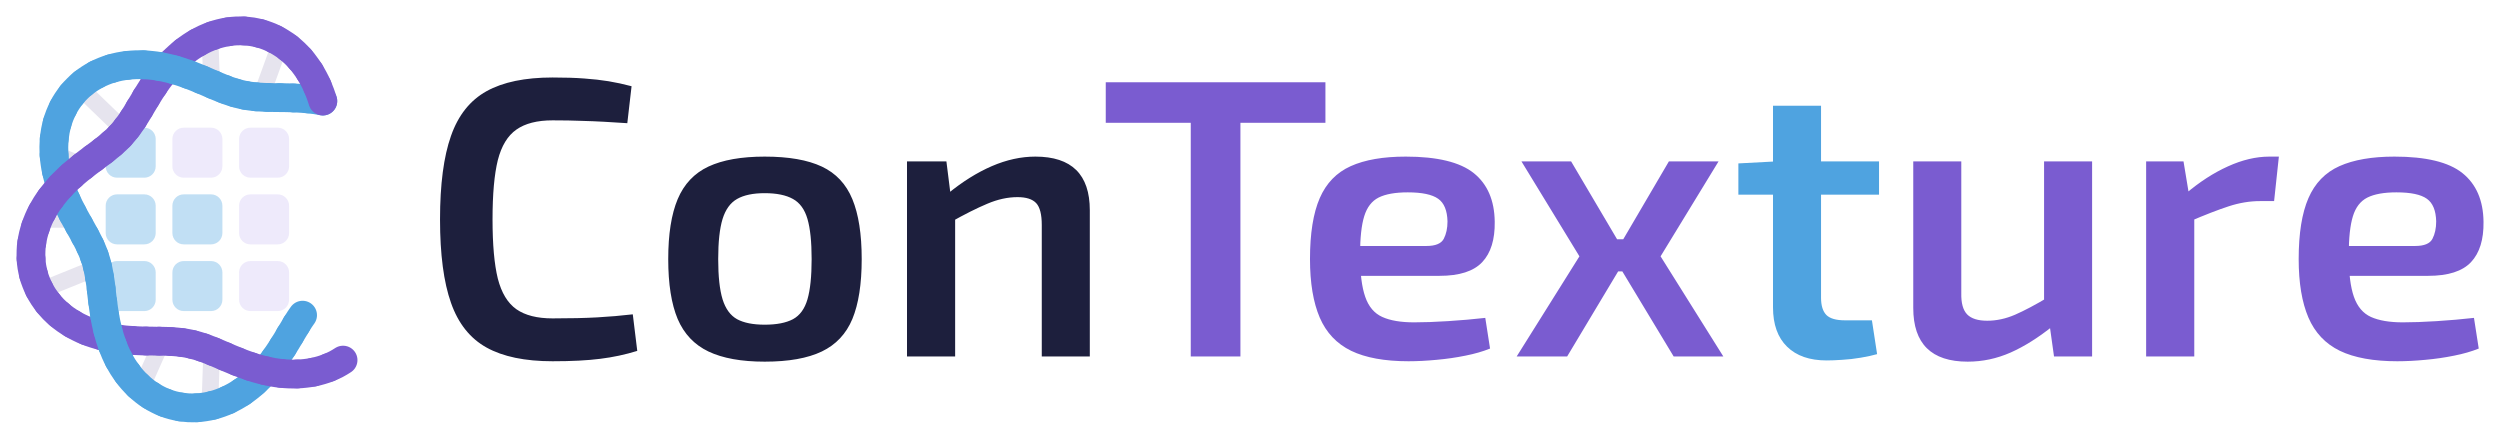
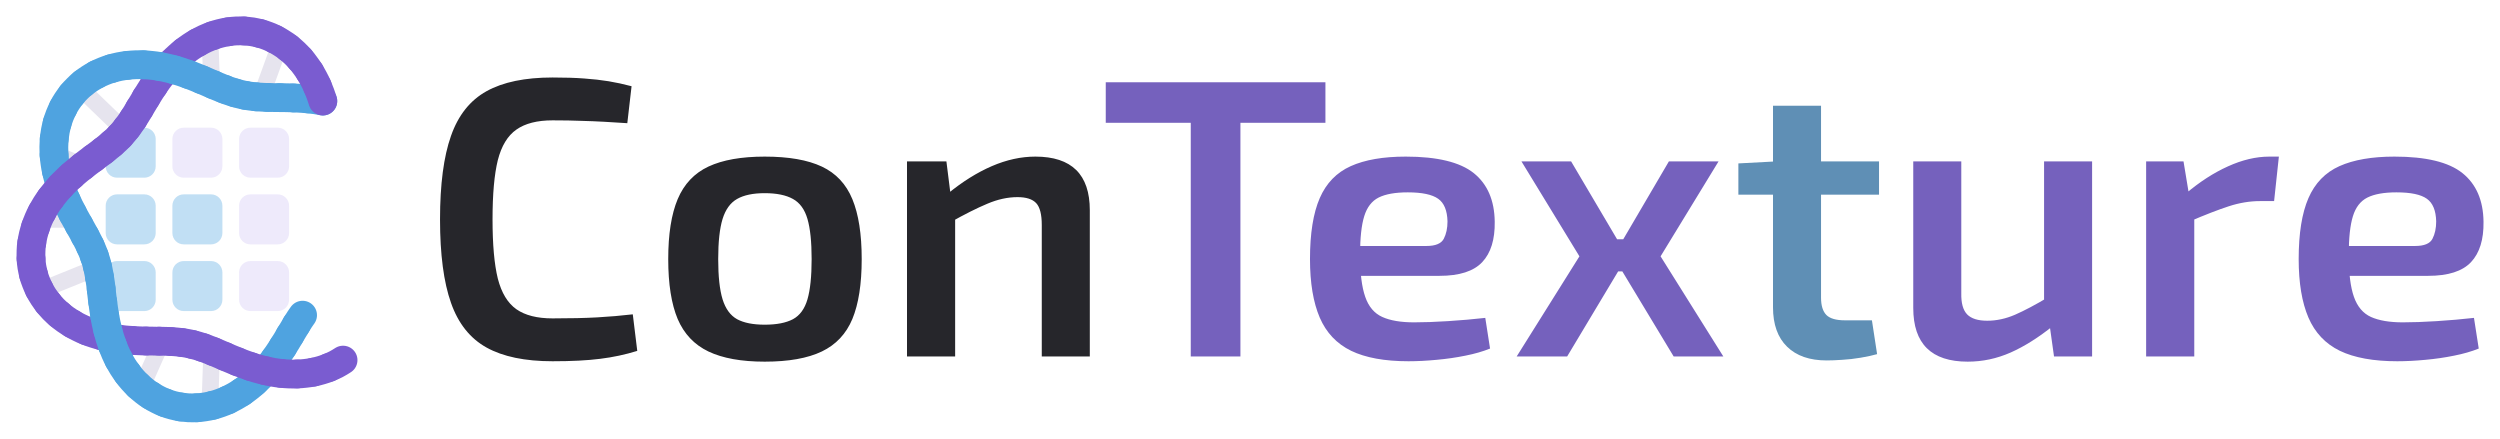
<svg xmlns="http://www.w3.org/2000/svg" width="615.4" height="108.0" viewBox="0 0 615.4 108.0" role="img" aria-label="ConTexture">
  <g transform="translate(-6.448 -5.701) scale(1.86567)">
    <rect x="17.40" y="19.90" width="6.6" height="6.6" rx="1.5" fill="#4fa3e0" fill-opacity="0.35" />
    <rect x="26.20" y="19.90" width="6.6" height="6.6" rx="1.5" fill="#cfc3f2" fill-opacity="0.35" />
    <rect x="35.00" y="19.90" width="6.6" height="6.6" rx="1.5" fill="#cfc3f2" fill-opacity="0.35" />
    <rect x="17.40" y="28.70" width="6.6" height="6.6" rx="1.5" fill="#4fa3e0" fill-opacity="0.35" />
    <rect x="26.20" y="28.70" width="6.6" height="6.6" rx="1.5" fill="#4fa3e0" fill-opacity="0.35" />
    <rect x="35.00" y="28.70" width="6.6" height="6.6" rx="1.5" fill="#cfc3f2" fill-opacity="0.35" />
    <rect x="17.40" y="37.50" width="6.6" height="6.6" rx="1.5" fill="#4fa3e0" fill-opacity="0.35" />
    <rect x="26.20" y="37.50" width="6.6" height="6.6" rx="1.5" fill="#4fa3e0" fill-opacity="0.35" />
    <rect x="35.00" y="37.50" width="6.6" height="6.6" rx="1.5" fill="#cfc3f2" fill-opacity="0.35" />
    <line x1="40.49" y1="8.66" x2="37.87" y2="15.87" stroke="#e6e4ee" stroke-width="2.2" stroke-linecap="round" />
    <line x1="31.16" y1="7.89" x2="31.38" y2="14.13" stroke="#e6e4ee" stroke-width="2.2" stroke-linecap="round" />
    <line x1="19.90" y1="20.31" x2="13.89" y2="14.51" stroke="#e6e4ee" stroke-width="2.2" stroke-linecap="round" />
    <line x1="14.48" y1="24.92" x2="10.58" y2="23.35" stroke="#e6e4ee" stroke-width="2.2" stroke-linecap="round" />
    <line x1="8.53" y1="32.00" x2="13.47" y2="32.00" stroke="#e6e4ee" stroke-width="2.2" stroke-linecap="round" />
    <line x1="8.72" y1="41.41" x2="16.34" y2="38.33" stroke="#e6e4ee" stroke-width="2.2" stroke-linecap="round" />
    <line x1="24.84" y1="48.08" x2="22.08" y2="54.29" stroke="#e6e4ee" stroke-width="2.2" stroke-linecap="round" />
    <line x1="31.39" y1="49.35" x2="31.14" y2="56.62" stroke="#e6e4ee" stroke-width="2.2" stroke-linecap="round" />
    <path d="M 37.75 7.47 L 37.24 7.35 L 36.72 7.25 L 36.20 7.19 L 35.67 7.14" fill="none" stroke="#7a5cd0" stroke-width="3.8" stroke-linecap="round" />
    <path d="M 35.67 7.14 L 35.14 7.13 L 34.61 7.14 L 34.08 7.18 L 33.56 7.25" fill="none" stroke="#7a5cd0" stroke-width="3.8" stroke-linecap="round" />
    <path d="M 33.56 7.25 L 33.03 7.34 L 32.51 7.46 L 32.00 7.60 L 31.49 7.77" fill="none" stroke="#7a5cd0" stroke-width="3.8" stroke-linecap="round" />
    <path d="M 31.49 7.77 L 30.99 7.96 L 30.50 8.17 L 30.02 8.41 L 29.55 8.66" fill="none" stroke="#7a5cd0" stroke-width="3.8" stroke-linecap="round" />
    <path d="M 29.55 8.66 L 29.09 8.93 L 28.64 9.22 L 28.20 9.53 L 27.78 9.85" fill="none" stroke="#7a5cd0" stroke-width="3.8" stroke-linecap="round" />
    <path d="M 27.78 9.85 L 27.36 10.19 L 26.97 10.54 L 26.58 10.90 L 26.21 11.27" fill="none" stroke="#7a5cd0" stroke-width="3.8" stroke-linecap="round" />
    <path d="M 26.21 11.27 L 25.85 11.64 L 25.51 12.03 L 25.18 12.42 L 24.86 12.81" fill="none" stroke="#7a5cd0" stroke-width="3.8" stroke-linecap="round" />
    <path d="M 24.86 12.81 L 24.56 13.21 L 24.27 13.60 L 23.99 14.00 L 23.72 14.40" fill="none" stroke="#7a5cd0" stroke-width="3.8" stroke-linecap="round" />
    <path d="M 23.72 14.40 L 23.46 14.79 L 23.21 15.18 L 22.97 15.57 L 22.73 15.95" fill="none" stroke="#7a5cd0" stroke-width="3.8" stroke-linecap="round" />
    <path d="M 22.73 15.95 L 22.51 16.33 L 22.29 16.70 L 22.07 17.06 L 21.86 17.41" fill="none" stroke="#7a5cd0" stroke-width="3.8" stroke-linecap="round" />
    <path d="M 21.86 17.41 L 21.65 17.76 L 21.45 18.10 L 21.24 18.43 L 21.04 18.75" fill="none" stroke="#7a5cd0" stroke-width="3.8" stroke-linecap="round" />
    <path d="M 21.04 18.75 L 20.83 19.06 L 20.62 19.36 L 20.41 19.66 L 20.19 19.94" fill="none" stroke="#7a5cd0" stroke-width="3.8" stroke-linecap="round" />
    <path d="M 20.19 19.94 L 19.97 20.22 L 19.75 20.49 L 19.52 20.76 L 19.28 21.02" fill="none" stroke="#7a5cd0" stroke-width="3.8" stroke-linecap="round" />
    <path d="M 7.88 39.28 L 8.03 39.79 L 8.21 40.28 L 8.41 40.77 L 8.64 41.25" fill="none" stroke="#7a5cd0" stroke-width="3.8" stroke-linecap="round" />
    <path d="M 8.64 41.25 L 8.89 41.71 L 9.17 42.17 L 9.47 42.60 L 9.79 43.03" fill="none" stroke="#7a5cd0" stroke-width="3.8" stroke-linecap="round" />
    <path d="M 9.79 43.03 L 10.13 43.43 L 10.49 43.83 L 10.87 44.20 L 11.27 44.55" fill="none" stroke="#7a5cd0" stroke-width="3.8" stroke-linecap="round" />
    <path d="M 11.27 44.55 L 11.68 44.89 L 12.11 45.21 L 12.56 45.51 L 13.01 45.79" fill="none" stroke="#7a5cd0" stroke-width="3.8" stroke-linecap="round" />
    <path d="M 13.01 45.79 L 13.48 46.06 L 13.96 46.30 L 14.44 46.53 L 14.93 46.73" fill="none" stroke="#7a5cd0" stroke-width="3.8" stroke-linecap="round" />
    <path d="M 14.93 46.73 L 15.43 46.92 L 15.93 47.09 L 16.43 47.24 L 16.94 47.38" fill="none" stroke="#7a5cd0" stroke-width="3.8" stroke-linecap="round" />
    <path d="M 16.94 47.38 L 17.44 47.50 L 17.95 47.61 L 18.45 47.70 L 18.95 47.78" fill="none" stroke="#7a5cd0" stroke-width="3.8" stroke-linecap="round" />
    <path d="M 18.95 47.78 L 19.44 47.84 L 19.93 47.90 L 20.42 47.94 L 20.90 47.97" fill="none" stroke="#7a5cd0" stroke-width="3.8" stroke-linecap="round" />
    <path d="M 20.90 47.97 L 21.37 48.00 L 21.83 48.02 L 22.29 48.04 L 22.73 48.05" fill="none" stroke="#7a5cd0" stroke-width="3.8" stroke-linecap="round" />
    <path d="M 22.73 48.05 L 23.17 48.06 L 23.60 48.06 L 24.02 48.07 L 24.44 48.07" fill="none" stroke="#7a5cd0" stroke-width="3.8" stroke-linecap="round" />
    <path d="M 24.44 48.07 L 24.84 48.08 L 25.24 48.09 L 25.62 48.10 L 26.00 48.12" fill="none" stroke="#7a5cd0" stroke-width="3.8" stroke-linecap="round" />
    <path d="M 26.00 48.12 L 26.38 48.14 L 26.74 48.17 L 27.11 48.21 L 27.46 48.25" fill="none" stroke="#7a5cd0" stroke-width="3.8" stroke-linecap="round" />
    <path d="M 27.46 48.25 L 27.81 48.30 L 28.16 48.36 L 28.51 48.43 L 28.85 48.51" fill="none" stroke="#7a5cd0" stroke-width="3.8" stroke-linecap="round" />
    <path d="M 46.05 16.39 L 45.55 16.30 L 45.05 16.22 L 44.56 16.16 L 44.07 16.10" fill="none" stroke="#4fa3e0" stroke-width="3.8" stroke-linecap="round" />
    <path d="M 44.07 16.10 L 43.58 16.06 L 43.10 16.03 L 42.63 16.00 L 42.17 15.98" fill="none" stroke="#4fa3e0" stroke-width="3.8" stroke-linecap="round" />
    <path d="M 42.17 15.98 L 41.71 15.96 L 41.27 15.95 L 40.83 15.94 L 40.40 15.94" fill="none" stroke="#4fa3e0" stroke-width="3.8" stroke-linecap="round" />
    <path d="M 40.40 15.94 L 39.98 15.93 L 39.56 15.93 L 39.16 15.92 L 38.76 15.91" fill="none" stroke="#4fa3e0" stroke-width="3.8" stroke-linecap="round" />
    <path d="M 38.76 15.91 L 38.38 15.90 L 38.00 15.88 L 37.62 15.86 L 37.26 15.83" fill="none" stroke="#4fa3e0" stroke-width="3.8" stroke-linecap="round" />
    <path d="M 37.26 15.83 L 36.89 15.79 L 36.54 15.75 L 36.19 15.70 L 35.84 15.64" fill="none" stroke="#4fa3e0" stroke-width="3.8" stroke-linecap="round" />
    <path d="M 12.93 15.54 L 12.61 15.96 L 12.31 16.39 L 12.03 16.84 L 11.78 17.31" fill="none" stroke="#4fa3e0" stroke-width="3.8" stroke-linecap="round" />
    <path d="M 11.78 17.31 L 11.55 17.79 L 11.34 18.28 L 11.16 18.78 L 11.00 19.28" fill="none" stroke="#4fa3e0" stroke-width="3.8" stroke-linecap="round" />
    <path d="M 11.00 19.28 L 10.87 19.80 L 10.76 20.32 L 10.68 20.85 L 10.61 21.38" fill="none" stroke="#4fa3e0" stroke-width="3.8" stroke-linecap="round" />
    <path d="M 10.61 21.38 L 10.58 21.92 L 10.56 22.45 L 10.57 22.99 L 10.59 23.52" fill="none" stroke="#4fa3e0" stroke-width="3.8" stroke-linecap="round" />
    <path d="M 10.59 23.52 L 10.64 24.06 L 10.71 24.59 L 10.79 25.11 L 10.90 25.63" fill="none" stroke="#4fa3e0" stroke-width="3.8" stroke-linecap="round" />
    <path d="M 10.90 25.63 L 11.02 26.14 L 11.15 26.65 L 11.30 27.14 L 11.46 27.63" fill="none" stroke="#4fa3e0" stroke-width="3.8" stroke-linecap="round" />
    <path d="M 11.46 27.63 L 11.63 28.11 L 11.81 28.59 L 12.00 29.05 L 12.20 29.50" fill="none" stroke="#4fa3e0" stroke-width="3.8" stroke-linecap="round" />
    <path d="M 12.20 29.50 L 12.41 29.94 L 12.61 30.37 L 12.83 30.79 L 13.04 31.21" fill="none" stroke="#4fa3e0" stroke-width="3.8" stroke-linecap="round" />
    <path d="M 13.04 31.21 L 13.25 31.61 L 13.47 32.00 L 13.68 32.38 L 13.89 32.76" fill="none" stroke="#4fa3e0" stroke-width="3.8" stroke-linecap="round" />
    <path d="M 13.89 32.76 L 14.10 33.13 L 14.30 33.49 L 14.49 33.84 L 14.68 34.19" fill="none" stroke="#4fa3e0" stroke-width="3.8" stroke-linecap="round" />
    <path d="M 14.68 34.19 L 14.87 34.53 L 15.04 34.87 L 15.21 35.20 L 15.37 35.54" fill="none" stroke="#4fa3e0" stroke-width="3.8" stroke-linecap="round" />
    <path d="M 15.37 35.54 L 15.52 35.87 L 15.66 36.20 L 15.79 36.53 L 15.91 36.86" fill="none" stroke="#4fa3e0" stroke-width="3.8" stroke-linecap="round" />
    <path d="M 27.28 56.75 L 27.80 56.81 L 28.33 56.86 L 28.86 56.87 L 29.39 56.86" fill="none" stroke="#4fa3e0" stroke-width="3.8" stroke-linecap="round" />
    <path d="M 29.39 56.86 L 29.92 56.82 L 30.44 56.75 L 30.97 56.66 L 31.49 56.54" fill="none" stroke="#4fa3e0" stroke-width="3.8" stroke-linecap="round" />
    <path d="M 31.49 56.54 L 32.00 56.40 L 32.51 56.23 L 33.01 56.04 L 33.50 55.83" fill="none" stroke="#4fa3e0" stroke-width="3.8" stroke-linecap="round" />
    <path d="M 33.50 55.83 L 33.98 55.59 L 34.45 55.34 L 34.91 55.07 L 35.36 54.78" fill="none" stroke="#4fa3e0" stroke-width="3.8" stroke-linecap="round" />
    <path d="M 35.36 54.78 L 35.80 54.47 L 36.22 54.15 L 36.64 53.81 L 37.03 53.46" fill="none" stroke="#4fa3e0" stroke-width="3.8" stroke-linecap="round" />
    <path d="M 37.03 53.46 L 37.42 53.10 L 37.79 52.73 L 38.15 52.36 L 38.49 51.97" fill="none" stroke="#4fa3e0" stroke-width="3.8" stroke-linecap="round" />
    <path d="M 38.49 51.97 L 38.82 51.58 L 39.14 51.19 L 39.44 50.79 L 39.73 50.40" fill="none" stroke="#4fa3e0" stroke-width="3.8" stroke-linecap="round" />
    <path d="M 39.73 50.40 L 40.01 50.00 L 40.28 49.60 L 40.54 49.21 L 40.79 48.82" fill="none" stroke="#4fa3e0" stroke-width="3.8" stroke-linecap="round" />
    <path d="M 40.79 48.82 L 41.03 48.43 L 41.27 48.05 L 41.49 47.67 L 41.71 47.30" fill="none" stroke="#4fa3e0" stroke-width="3.8" stroke-linecap="round" />
    <path d="M 41.71 47.30 L 41.93 46.94 L 42.14 46.59 L 42.35 46.24 L 42.55 45.90" fill="none" stroke="#4fa3e0" stroke-width="3.8" stroke-linecap="round" />
    <path d="M 42.55 45.90 L 42.76 45.57 L 42.96 45.25 L 43.17 44.94 L 43.38 44.64" fill="none" stroke="#4fa3e0" stroke-width="3.8" stroke-linecap="round" />
    <path d="M 46.05 16.39 L 45.89 15.90 L 45.72 15.41 L 45.53 14.93 L 45.33 14.44" fill="none" stroke="#7a5cd0" stroke-width="3.8" stroke-linecap="round" />
    <path d="M 45.33 14.44 L 45.11 13.96 L 44.87 13.49 L 44.61 13.02 L 44.34 12.56" fill="none" stroke="#7a5cd0" stroke-width="3.8" stroke-linecap="round" />
    <path d="M 44.34 12.56 L 44.04 12.11 L 43.73 11.68 L 43.41 11.25 L 43.06 10.84" fill="none" stroke="#7a5cd0" stroke-width="3.8" stroke-linecap="round" />
    <path d="M 43.06 10.84 L 42.70 10.45 L 42.32 10.07 L 41.92 9.71 L 41.51 9.37" fill="none" stroke="#7a5cd0" stroke-width="3.8" stroke-linecap="round" />
    <path d="M 41.51 9.37 L 41.09 9.05 L 40.64 8.76 L 40.19 8.48 L 39.72 8.23" fill="none" stroke="#7a5cd0" stroke-width="3.8" stroke-linecap="round" />
    <path d="M 39.72 8.23 L 39.25 8.00 L 38.76 7.80 L 38.26 7.62 L 37.75 7.47" fill="none" stroke="#7a5cd0" stroke-width="3.8" stroke-linecap="round" />
    <path d="M 19.28 21.02 L 19.03 21.27 L 18.78 21.52 L 18.51 21.76 L 18.24 22.00" fill="none" stroke="#7a5cd0" stroke-width="3.8" stroke-linecap="round" />
    <path d="M 18.24 22.00 L 17.96 22.24 L 17.67 22.48 L 17.38 22.72 L 17.07 22.96" fill="none" stroke="#7a5cd0" stroke-width="3.8" stroke-linecap="round" />
    <path d="M 17.07 22.96 L 16.76 23.20 L 16.43 23.44 L 16.10 23.69 L 15.77 23.94" fill="none" stroke="#7a5cd0" stroke-width="3.8" stroke-linecap="round" />
    <path d="M 15.77 23.94 L 15.42 24.20 L 15.07 24.46 L 14.72 24.73 L 14.36 25.01" fill="none" stroke="#7a5cd0" stroke-width="3.8" stroke-linecap="round" />
    <path d="M 14.36 25.01 L 13.99 25.30 L 13.63 25.60 L 13.26 25.91 L 12.90 26.23" fill="none" stroke="#7a5cd0" stroke-width="3.8" stroke-linecap="round" />
    <path d="M 12.90 26.23 L 12.53 26.56 L 12.17 26.91 L 11.81 27.26 L 11.46 27.63" fill="none" stroke="#7a5cd0" stroke-width="3.8" stroke-linecap="round" />
    <path d="M 11.46 27.63 L 11.11 28.02 L 10.78 28.41 L 10.45 28.82 L 10.13 29.24" fill="none" stroke="#7a5cd0" stroke-width="3.8" stroke-linecap="round" />
    <path d="M 10.13 29.24 L 9.82 29.67 L 9.53 30.11 L 9.26 30.57 L 9.00 31.04" fill="none" stroke="#7a5cd0" stroke-width="3.8" stroke-linecap="round" />
    <path d="M 9.00 31.04 L 8.75 31.51 L 8.53 32.00 L 8.33 32.50 L 8.15 33.00" fill="none" stroke="#7a5cd0" stroke-width="3.8" stroke-linecap="round" />
    <path d="M 8.15 33.00 L 7.99 33.51 L 7.85 34.03 L 7.74 34.55 L 7.65 35.08" fill="none" stroke="#7a5cd0" stroke-width="3.8" stroke-linecap="round" />
    <path d="M 7.65 35.08 L 7.58 35.61 L 7.55 36.14 L 7.54 36.67 L 7.55 37.20" fill="none" stroke="#7a5cd0" stroke-width="3.8" stroke-linecap="round" />
    <path d="M 7.55 37.20 L 7.59 37.72 L 7.66 38.25 L 7.76 38.77 L 7.88 39.28" fill="none" stroke="#7a5cd0" stroke-width="3.8" stroke-linecap="round" />
    <path d="M 28.85 48.51 L 29.19 48.60 L 29.53 48.69 L 29.88 48.80 L 30.22 48.91" fill="none" stroke="#7a5cd0" stroke-width="3.8" stroke-linecap="round" />
    <path d="M 30.22 48.91 L 30.57 49.03 L 30.92 49.17 L 31.27 49.30 L 31.63 49.45" fill="none" stroke="#7a5cd0" stroke-width="3.8" stroke-linecap="round" />
    <path d="M 31.63 49.45 L 32.00 49.60 L 32.37 49.76 L 32.75 49.92 L 33.14 50.09" fill="none" stroke="#7a5cd0" stroke-width="3.8" stroke-linecap="round" />
    <path d="M 33.14 50.09 L 33.53 50.26 L 33.94 50.43 L 34.35 50.60 L 34.77 50.77" fill="none" stroke="#7a5cd0" stroke-width="3.8" stroke-linecap="round" />
    <path d="M 34.77 50.77 L 35.20 50.94 L 35.65 51.11 L 36.10 51.27 L 36.56 51.43" fill="none" stroke="#7a5cd0" stroke-width="3.8" stroke-linecap="round" />
    <path d="M 36.56 51.43 L 37.03 51.58 L 37.51 51.72 L 37.99 51.85 L 38.49 51.97" fill="none" stroke="#7a5cd0" stroke-width="3.8" stroke-linecap="round" />
    <path d="M 38.49 51.97 L 38.99 52.08 L 39.50 52.18 L 40.02 52.26 L 40.54 52.32" fill="none" stroke="#7a5cd0" stroke-width="3.8" stroke-linecap="round" />
    <path d="M 40.54 52.32 L 41.07 52.37 L 41.60 52.40 L 42.13 52.41 L 42.67 52.40" fill="none" stroke="#7a5cd0" stroke-width="3.8" stroke-linecap="round" />
    <path d="M 42.67 52.40 L 43.20 52.37 L 43.73 52.32 L 44.27 52.25 L 44.79 52.16" fill="none" stroke="#7a5cd0" stroke-width="3.8" stroke-linecap="round" />
    <path d="M 44.79 52.16 L 45.32 52.04 L 45.83 51.90 L 46.34 51.74 L 46.84 51.55" fill="none" stroke="#7a5cd0" stroke-width="3.8" stroke-linecap="round" />
    <path d="M 46.84 51.55 L 47.33 51.34 L 47.81 51.11 L 48.27 50.85 L 48.72 50.57" fill="none" stroke="#7a5cd0" stroke-width="3.8" stroke-linecap="round" />
    <path d="M 35.84 15.64 L 35.49 15.57 L 35.15 15.49 L 34.81 15.40 L 34.47 15.31" fill="none" stroke="#4fa3e0" stroke-width="3.8" stroke-linecap="round" />
    <path d="M 34.47 15.31 L 34.12 15.20 L 33.78 15.09 L 33.43 14.97 L 33.08 14.83" fill="none" stroke="#4fa3e0" stroke-width="3.8" stroke-linecap="round" />
    <path d="M 33.08 14.83 L 32.73 14.70 L 32.37 14.55 L 32.00 14.40 L 31.63 14.24" fill="none" stroke="#4fa3e0" stroke-width="3.8" stroke-linecap="round" />
    <path d="M 31.63 14.24 L 31.25 14.08 L 30.86 13.91 L 30.47 13.74 L 30.06 13.57" fill="none" stroke="#4fa3e0" stroke-width="3.8" stroke-linecap="round" />
    <path d="M 30.06 13.57 L 29.65 13.40 L 29.23 13.23 L 28.80 13.06 L 28.35 12.89" fill="none" stroke="#4fa3e0" stroke-width="3.8" stroke-linecap="round" />
    <path d="M 28.35 12.89 L 27.90 12.73 L 27.44 12.57 L 26.97 12.42 L 26.49 12.28" fill="none" stroke="#4fa3e0" stroke-width="3.8" stroke-linecap="round" />
    <path d="M 26.49 12.28 L 26.01 12.15 L 25.51 12.03 L 25.01 11.92 L 24.50 11.82" fill="none" stroke="#4fa3e0" stroke-width="3.8" stroke-linecap="round" />
    <path d="M 24.50 11.82 L 23.98 11.74 L 23.46 11.68 L 22.93 11.63 L 22.40 11.60" fill="none" stroke="#4fa3e0" stroke-width="3.8" stroke-linecap="round" />
    <path d="M 22.40 11.60 L 21.87 11.59 L 21.33 11.60 L 20.80 11.63 L 20.27 11.68" fill="none" stroke="#4fa3e0" stroke-width="3.8" stroke-linecap="round" />
    <path d="M 20.27 11.68 L 19.73 11.75 L 19.21 11.84 L 18.68 11.96 L 18.17 12.10" fill="none" stroke="#4fa3e0" stroke-width="3.8" stroke-linecap="round" />
    <path d="M 18.17 12.10 L 17.66 12.26 L 17.16 12.45 L 16.67 12.66 L 16.19 12.89" fill="none" stroke="#4fa3e0" stroke-width="3.8" stroke-linecap="round" />
    <path d="M 16.19 12.89 L 15.73 13.15 L 15.28 13.43 L 14.84 13.73 L 14.42 14.05" fill="none" stroke="#4fa3e0" stroke-width="3.8" stroke-linecap="round" />
    <path d="M 14.42 14.05 L 14.02 14.39 L 13.64 14.76 L 13.27 15.14 L 12.93 15.54" fill="none" stroke="#4fa3e0" stroke-width="3.8" stroke-linecap="round" />
    <path d="M 15.91 36.86 L 16.02 37.19 L 16.13 37.53 L 16.22 37.87 L 16.31 38.21" fill="none" stroke="#4fa3e0" stroke-width="3.8" stroke-linecap="round" />
    <path d="M 16.31 38.21 L 16.39 38.56 L 16.46 38.92 L 16.53 39.28 L 16.59 39.65" fill="none" stroke="#4fa3e0" stroke-width="3.8" stroke-linecap="round" />
    <path d="M 16.59 39.65 L 16.65 40.02 L 16.71 40.41 L 16.76 40.80 L 16.81 41.20" fill="none" stroke="#4fa3e0" stroke-width="3.8" stroke-linecap="round" />
    <path d="M 16.81 41.20 L 16.85 41.61 L 16.90 42.03 L 16.95 42.46 L 17.01 42.89" fill="none" stroke="#4fa3e0" stroke-width="3.8" stroke-linecap="round" />
    <path d="M 17.01 42.89 L 17.07 43.34 L 17.13 43.79 L 17.20 44.25 L 17.27 44.71" fill="none" stroke="#4fa3e0" stroke-width="3.8" stroke-linecap="round" />
    <path d="M 17.27 44.71 L 17.36 45.18 L 17.45 45.66 L 17.56 46.14 L 17.68 46.63" fill="none" stroke="#4fa3e0" stroke-width="3.8" stroke-linecap="round" />
    <path d="M 17.68 46.63 L 17.81 47.12 L 17.95 47.61 L 18.11 48.10 L 18.28 48.59" fill="none" stroke="#4fa3e0" stroke-width="3.8" stroke-linecap="round" />
    <path d="M 18.28 48.59 L 18.47 49.07 L 18.67 49.56 L 18.89 50.04 L 19.13 50.51" fill="none" stroke="#4fa3e0" stroke-width="3.8" stroke-linecap="round" />
    <path d="M 19.13 50.51 L 19.39 50.98 L 19.66 51.44 L 19.96 51.89 L 20.27 52.32" fill="none" stroke="#4fa3e0" stroke-width="3.8" stroke-linecap="round" />
    <path d="M 20.27 52.32 L 20.59 52.75 L 20.94 53.16 L 21.30 53.55 L 21.68 53.93" fill="none" stroke="#4fa3e0" stroke-width="3.8" stroke-linecap="round" />
    <path d="M 21.68 53.93 L 22.08 54.29 L 22.49 54.63 L 22.91 54.95 L 23.36 55.24" fill="none" stroke="#4fa3e0" stroke-width="3.8" stroke-linecap="round" />
    <path d="M 23.36 55.24 L 23.81 55.52 L 24.28 55.77 L 24.75 56.00 L 25.24 56.20" fill="none" stroke="#4fa3e0" stroke-width="3.8" stroke-linecap="round" />
    <path d="M 25.24 56.20 L 25.74 56.38 L 26.25 56.53 L 26.76 56.65 L 27.28 56.75" fill="none" stroke="#4fa3e0" stroke-width="3.8" stroke-linecap="round" />
  </g>
  <g transform="translate(-91.858 -26.000) scale(2.5)">
-     <path d="M 91.15 18.03 Q 92.99 18.03 94.28 18.13 Q 95.57 18.22 96.67 18.40 Q 97.76 18.58 98.93 18.89 L 98.51 22.53 Q 97.29 22.45 96.23 22.39 Q 95.18 22.33 93.98 22.30 Q 92.79 22.25 91.15 22.25 Q 88.88 22.25 87.59 23.16 Q 86.30 24.06 85.76 26.17 Q 85.24 28.28 85.24 32.00 Q 85.24 35.72 85.76 37.83 Q 86.30 39.94 87.59 40.85 Q 88.88 41.75 91.15 41.75 Q 93.77 41.75 95.55 41.65 Q 97.33 41.55 99.05 41.35 L 99.49 44.95 Q 97.72 45.50 95.84 45.73 Q 93.96 45.97 91.15 45.97 Q 87.08 45.97 84.65 44.62 Q 82.22 43.27 81.15 40.22 Q 80.07 37.17 80.07 32.00 Q 80.07 26.83 81.15 23.78 Q 82.22 20.73 84.65 19.38 Q 87.08 18.03 91.15 18.03 Z M 112.04 25.82 Q 115.57 25.82 117.66 26.80 Q 119.75 27.78 120.67 30.01 Q 121.59 32.23 121.59 35.91 Q 121.59 39.59 120.67 41.81 Q 119.75 44.01 117.66 45.01 Q 115.57 46.01 112.04 46.01 Q 108.60 46.01 106.50 45.01 Q 104.41 44.01 103.47 41.81 Q 102.54 39.59 102.54 35.91 Q 102.54 32.23 103.47 30.01 Q 104.41 27.78 106.50 26.80 Q 108.60 25.82 112.04 25.82 Z M 112.04 29.42 Q 110.32 29.42 109.32 29.99 Q 108.33 30.55 107.89 31.96 Q 107.46 33.37 107.46 35.91 Q 107.46 38.46 107.89 39.87 Q 108.33 41.28 109.32 41.83 Q 110.32 42.37 112.04 42.37 Q 113.80 42.37 114.82 41.83 Q 115.84 41.28 116.25 39.87 Q 116.66 38.46 116.66 35.91 Q 116.66 33.37 116.25 31.96 Q 115.84 30.55 114.82 29.99 Q 113.80 29.42 112.04 29.42 Z M 138.69 25.82 Q 144.05 25.82 144.05 31.10 L 144.05 45.50 L 139.32 45.50 L 139.32 32.55 Q 139.32 30.99 138.77 30.40 Q 138.22 29.81 136.93 29.81 Q 135.49 29.81 133.96 30.46 Q 132.43 31.10 130.28 32.31 L 130.08 29.46 Q 132.23 27.70 134.40 26.76 Q 136.58 25.82 138.69 25.82 Z M 129.93 26.29 L 130.40 30.04 L 130.79 30.59 L 130.79 45.50 L 126.05 45.50 L 126.05 26.29 L 129.93 26.29 Z" fill="#1d1f3d" />
-     <path d="M 158.88 18.50 L 158.88 45.50 L 153.99 45.50 L 153.99 18.50 L 158.88 18.50 Z M 167.25 18.50 L 167.25 22.49 L 145.62 22.49 L 145.62 18.50 L 167.25 18.50 Z M 175.16 25.82 Q 179.81 25.82 181.85 27.44 Q 183.88 29.07 183.92 32.23 Q 183.96 34.86 182.69 36.21 Q 181.42 37.56 178.49 37.56 L 167.53 37.56 L 167.53 34.62 L 177.20 34.62 Q 178.52 34.62 178.90 33.92 Q 179.27 33.21 179.27 32.20 Q 179.23 30.59 178.35 29.97 Q 177.46 29.34 175.36 29.34 Q 173.51 29.34 172.49 29.85 Q 171.48 30.36 171.07 31.69 Q 170.66 33.01 170.66 35.52 Q 170.66 38.18 171.17 39.63 Q 171.67 41.08 172.85 41.61 Q 174.02 42.14 175.98 42.14 Q 177.43 42.14 179.32 42.02 Q 181.22 41.90 182.99 41.70 L 183.46 44.72 Q 182.40 45.15 181.03 45.42 Q 179.66 45.70 178.19 45.83 Q 176.72 45.97 175.43 45.97 Q 171.91 45.97 169.78 44.94 Q 167.65 43.90 166.69 41.67 Q 165.73 39.43 165.73 35.91 Q 165.73 32.12 166.69 29.91 Q 167.65 27.70 169.74 26.76 Q 171.83 25.82 175.16 25.82 Z M 205.96 26.29 L 200.25 35.64 L 206.43 45.50 L 201.54 45.50 L 195.59 35.64 L 201.07 26.29 L 205.96 26.29 Z M 191.44 26.29 L 196.96 35.64 L 191.05 45.50 L 186.08 45.50 L 192.26 35.64 L 186.55 26.29 L 191.44 26.29 Z M 198.91 33.96 L 198.91 37.12 L 193.67 37.12 L 193.67 33.96 L 198.91 33.96 Z M 229.86 26.29 L 229.86 39.28 Q 229.83 40.72 230.43 41.35 Q 231.04 41.98 232.41 41.98 Q 233.78 41.98 235.15 41.39 Q 236.51 40.80 238.47 39.63 L 238.94 42.45 Q 236.75 44.21 234.72 45.11 Q 232.68 46.01 230.49 46.01 Q 225.13 46.01 225.13 40.72 L 225.13 26.29 L 229.86 26.29 Z M 242.74 26.29 L 242.74 45.50 L 238.99 45.50 L 238.47 41.78 L 238.01 41.23 L 238.01 26.29 L 242.74 26.29 Z M 251.74 26.29 L 252.36 30.04 L 252.80 30.59 L 252.80 45.50 L 248.06 45.50 L 248.06 26.29 L 251.74 26.29 Z M 261.13 25.82 L 260.66 30.20 L 259.29 30.20 Q 257.76 30.20 256.20 30.71 Q 254.63 31.22 252.28 32.23 L 251.97 29.46 Q 254.01 27.73 256.12 26.78 Q 258.23 25.82 260.19 25.82 L 261.13 25.82 Z M 272.51 25.82 Q 277.17 25.82 279.20 27.44 Q 281.24 29.07 281.28 32.23 Q 281.32 34.86 280.05 36.21 Q 278.78 37.56 275.84 37.56 L 264.88 37.56 L 264.88 34.62 L 274.55 34.62 Q 275.88 34.62 276.25 33.92 Q 276.62 33.21 276.62 32.20 Q 276.58 30.59 275.70 29.97 Q 274.82 29.34 272.71 29.34 Q 270.87 29.34 269.85 29.85 Q 268.83 30.36 268.42 31.69 Q 268.01 33.01 268.01 35.52 Q 268.01 38.18 268.52 39.63 Q 269.03 41.08 270.20 41.61 Q 271.38 42.14 273.33 42.14 Q 274.78 42.14 276.68 42.02 Q 278.58 41.90 280.34 41.70 L 280.81 44.72 Q 279.75 45.15 278.38 45.42 Q 277.01 45.70 275.55 45.83 Q 274.08 45.97 272.79 45.97 Q 269.27 45.97 267.13 44.94 Q 265.00 43.90 264.04 41.67 Q 263.08 39.43 263.08 35.91 Q 263.08 32.12 264.04 29.91 Q 265.00 27.70 267.09 26.76 Q 269.19 25.82 272.51 25.82 Z" fill="#7a5cd0" />
-     <path d="M 216.05 20.81 L 216.05 39.71 Q 216.05 40.88 216.58 41.42 Q 217.11 41.94 218.40 41.94 L 221.06 41.94 L 221.57 45.27 Q 220.91 45.46 219.96 45.62 Q 219.02 45.78 218.12 45.83 Q 217.22 45.89 216.60 45.89 Q 214.09 45.89 212.71 44.54 Q 211.32 43.19 211.32 40.65 L 211.32 20.81 L 216.05 20.81 Z M 221.76 26.29 L 221.76 29.57 L 207.91 29.57 L 207.91 26.49 L 211.67 26.29 L 221.76 26.29 Z " fill="#4fa3e0" />
+     <path d="M 91.15 18.03 Q 92.99 18.03 94.28 18.13 Q 95.57 18.22 96.67 18.40 Q 97.76 18.58 98.93 18.89 L 98.51 22.53 Q 97.29 22.45 96.23 22.39 Q 95.18 22.33 93.98 22.30 Q 92.79 22.25 91.15 22.25 Q 88.88 22.25 87.59 23.16 Q 86.30 24.06 85.76 26.17 Q 85.24 28.28 85.24 32.00 Q 85.24 35.72 85.76 37.83 Q 86.30 39.94 87.59 40.85 Q 88.88 41.75 91.15 41.75 Q 93.77 41.75 95.55 41.65 Q 97.33 41.55 99.05 41.35 L 99.49 44.95 Q 97.72 45.50 95.84 45.73 Q 93.96 45.97 91.15 45.97 Q 87.08 45.97 84.65 44.62 Q 82.22 43.27 81.15 40.22 Q 80.07 37.17 80.07 32.00 Q 80.07 26.83 81.15 23.78 Q 82.22 20.73 84.65 19.38 Q 87.08 18.03 91.15 18.03 Z M 112.04 25.82 Q 115.57 25.82 117.66 26.80 Q 119.75 27.78 120.67 30.01 Q 121.59 32.23 121.59 35.91 Q 121.59 39.59 120.67 41.81 Q 119.75 44.01 117.66 45.01 Q 115.57 46.01 112.04 46.01 Q 108.60 46.01 106.50 45.01 Q 104.41 44.01 103.47 41.81 Q 102.54 39.59 102.54 35.91 Q 102.54 32.23 103.47 30.01 Q 104.41 27.78 106.50 26.80 Q 108.60 25.82 112.04 25.82 Z M 112.04 29.42 Q 110.32 29.42 109.32 29.99 Q 108.33 30.55 107.89 31.96 Q 107.46 33.37 107.46 35.91 Q 107.46 38.46 107.89 39.87 Q 108.33 41.28 109.32 41.83 Q 110.32 42.37 112.04 42.37 Q 113.80 42.37 114.82 41.83 Q 115.84 41.28 116.25 39.87 Q 116.66 38.46 116.66 35.91 Q 116.66 33.37 116.25 31.96 Q 115.84 30.55 114.82 29.99 Q 113.80 29.42 112.04 29.42 Z M 138.69 25.82 Q 144.05 25.82 144.05 31.10 L 144.05 45.50 L 139.32 45.50 L 139.32 32.55 Q 139.32 30.99 138.77 30.40 Q 138.22 29.81 136.93 29.81 Q 135.49 29.81 133.96 30.46 Q 132.43 31.10 130.28 32.31 L 130.08 29.46 Q 132.23 27.70 134.40 26.76 Q 136.58 25.82 138.69 25.82 Z M 129.93 26.29 L 130.40 30.04 L 130.79 30.59 L 130.79 45.50 L 126.05 45.50 L 126.05 26.29 L 129.93 26.29 Z" fill="#26262b" />
+     <path d="M 158.88 18.50 L 158.88 45.50 L 153.99 45.50 L 153.99 18.50 L 158.88 18.50 Z M 167.25 18.50 L 167.25 22.49 L 145.62 22.49 L 145.62 18.50 L 167.25 18.50 Z M 175.16 25.82 Q 179.81 25.82 181.85 27.44 Q 183.88 29.07 183.92 32.23 Q 183.96 34.86 182.69 36.21 Q 181.42 37.56 178.49 37.56 L 167.53 37.56 L 167.53 34.62 L 177.20 34.62 Q 178.52 34.62 178.90 33.92 Q 179.27 33.21 179.27 32.20 Q 179.23 30.59 178.35 29.97 Q 177.46 29.34 175.36 29.34 Q 173.51 29.34 172.49 29.85 Q 171.48 30.36 171.07 31.69 Q 170.66 33.01 170.66 35.52 Q 170.66 38.18 171.17 39.63 Q 171.67 41.08 172.85 41.61 Q 174.02 42.14 175.98 42.14 Q 177.43 42.14 179.32 42.02 Q 181.22 41.90 182.99 41.70 L 183.46 44.72 Q 182.40 45.15 181.03 45.42 Q 179.66 45.70 178.19 45.83 Q 176.72 45.97 175.43 45.97 Q 171.91 45.97 169.78 44.94 Q 167.65 43.90 166.69 41.67 Q 165.73 39.43 165.73 35.91 Q 165.73 32.12 166.69 29.91 Q 167.65 27.70 169.74 26.76 Q 171.83 25.82 175.16 25.82 Z M 205.96 26.29 L 200.25 35.64 L 206.43 45.50 L 201.54 45.50 L 195.59 35.64 L 201.07 26.29 L 205.96 26.29 Z M 191.44 26.29 L 196.96 35.64 L 191.05 45.50 L 186.08 45.50 L 192.26 35.64 L 186.55 26.29 L 191.44 26.29 Z M 198.91 33.96 L 198.91 37.12 L 193.67 37.12 L 193.67 33.96 L 198.91 33.96 Z M 229.86 26.29 L 229.86 39.28 Q 229.83 40.72 230.43 41.35 Q 231.04 41.98 232.41 41.98 Q 233.78 41.98 235.15 41.39 Q 236.51 40.80 238.47 39.63 L 238.94 42.45 Q 236.75 44.21 234.72 45.11 Q 232.68 46.01 230.49 46.01 Q 225.13 46.01 225.13 40.72 L 225.13 26.29 L 229.86 26.29 Z M 242.74 26.29 L 242.74 45.50 L 238.99 45.50 L 238.47 41.78 L 238.01 41.23 L 238.01 26.29 L 242.74 26.29 Z M 251.74 26.29 L 252.36 30.04 L 252.80 30.59 L 252.80 45.50 L 248.06 45.50 L 248.06 26.29 L 251.74 26.29 Z M 261.13 25.82 L 260.66 30.20 L 259.29 30.20 Q 257.76 30.20 256.20 30.71 Q 254.63 31.22 252.28 32.23 L 251.97 29.46 Q 254.01 27.73 256.12 26.78 Q 258.23 25.82 260.19 25.82 L 261.13 25.82 Z M 272.51 25.82 Q 277.17 25.82 279.20 27.44 Q 281.24 29.07 281.28 32.23 Q 281.32 34.86 280.05 36.21 Q 278.78 37.56 275.84 37.56 L 264.88 37.56 L 264.88 34.62 L 274.55 34.62 Q 275.88 34.62 276.25 33.92 Q 276.62 33.21 276.62 32.20 Q 276.58 30.59 275.70 29.97 Q 274.82 29.34 272.71 29.34 Q 270.87 29.34 269.85 29.85 Q 268.83 30.36 268.42 31.69 Q 268.01 33.01 268.01 35.52 Q 268.01 38.18 268.52 39.63 Q 269.03 41.08 270.20 41.61 Q 271.38 42.14 273.33 42.14 Q 274.78 42.14 276.68 42.02 Q 278.58 41.90 280.34 41.70 L 280.81 44.72 Q 279.75 45.15 278.38 45.42 Q 277.01 45.70 275.55 45.83 Q 274.08 45.97 272.79 45.97 Q 269.27 45.97 267.13 44.94 Q 265.00 43.90 264.04 41.67 Q 263.08 39.43 263.08 35.91 Q 263.08 32.12 264.04 29.91 Q 265.00 27.70 267.09 26.76 Q 269.19 25.82 272.51 25.82 Z" fill="#7561bd" />
+     <path d="M 216.05 20.81 L 216.05 39.71 Q 216.05 40.88 216.58 41.42 Q 217.11 41.94 218.40 41.94 L 221.06 41.94 L 221.57 45.27 Q 220.91 45.46 219.96 45.62 Q 219.02 45.78 218.12 45.83 Q 217.22 45.89 216.60 45.89 Q 214.09 45.89 212.71 44.54 Q 211.32 43.19 211.32 40.65 L 211.32 20.81 L 216.05 20.81 Z M 221.76 26.29 L 221.76 29.57 L 207.91 29.57 L 207.91 26.49 L 211.67 26.29 L 221.76 26.29 Z " fill="#5f8fb5" />
  </g>
</svg>
